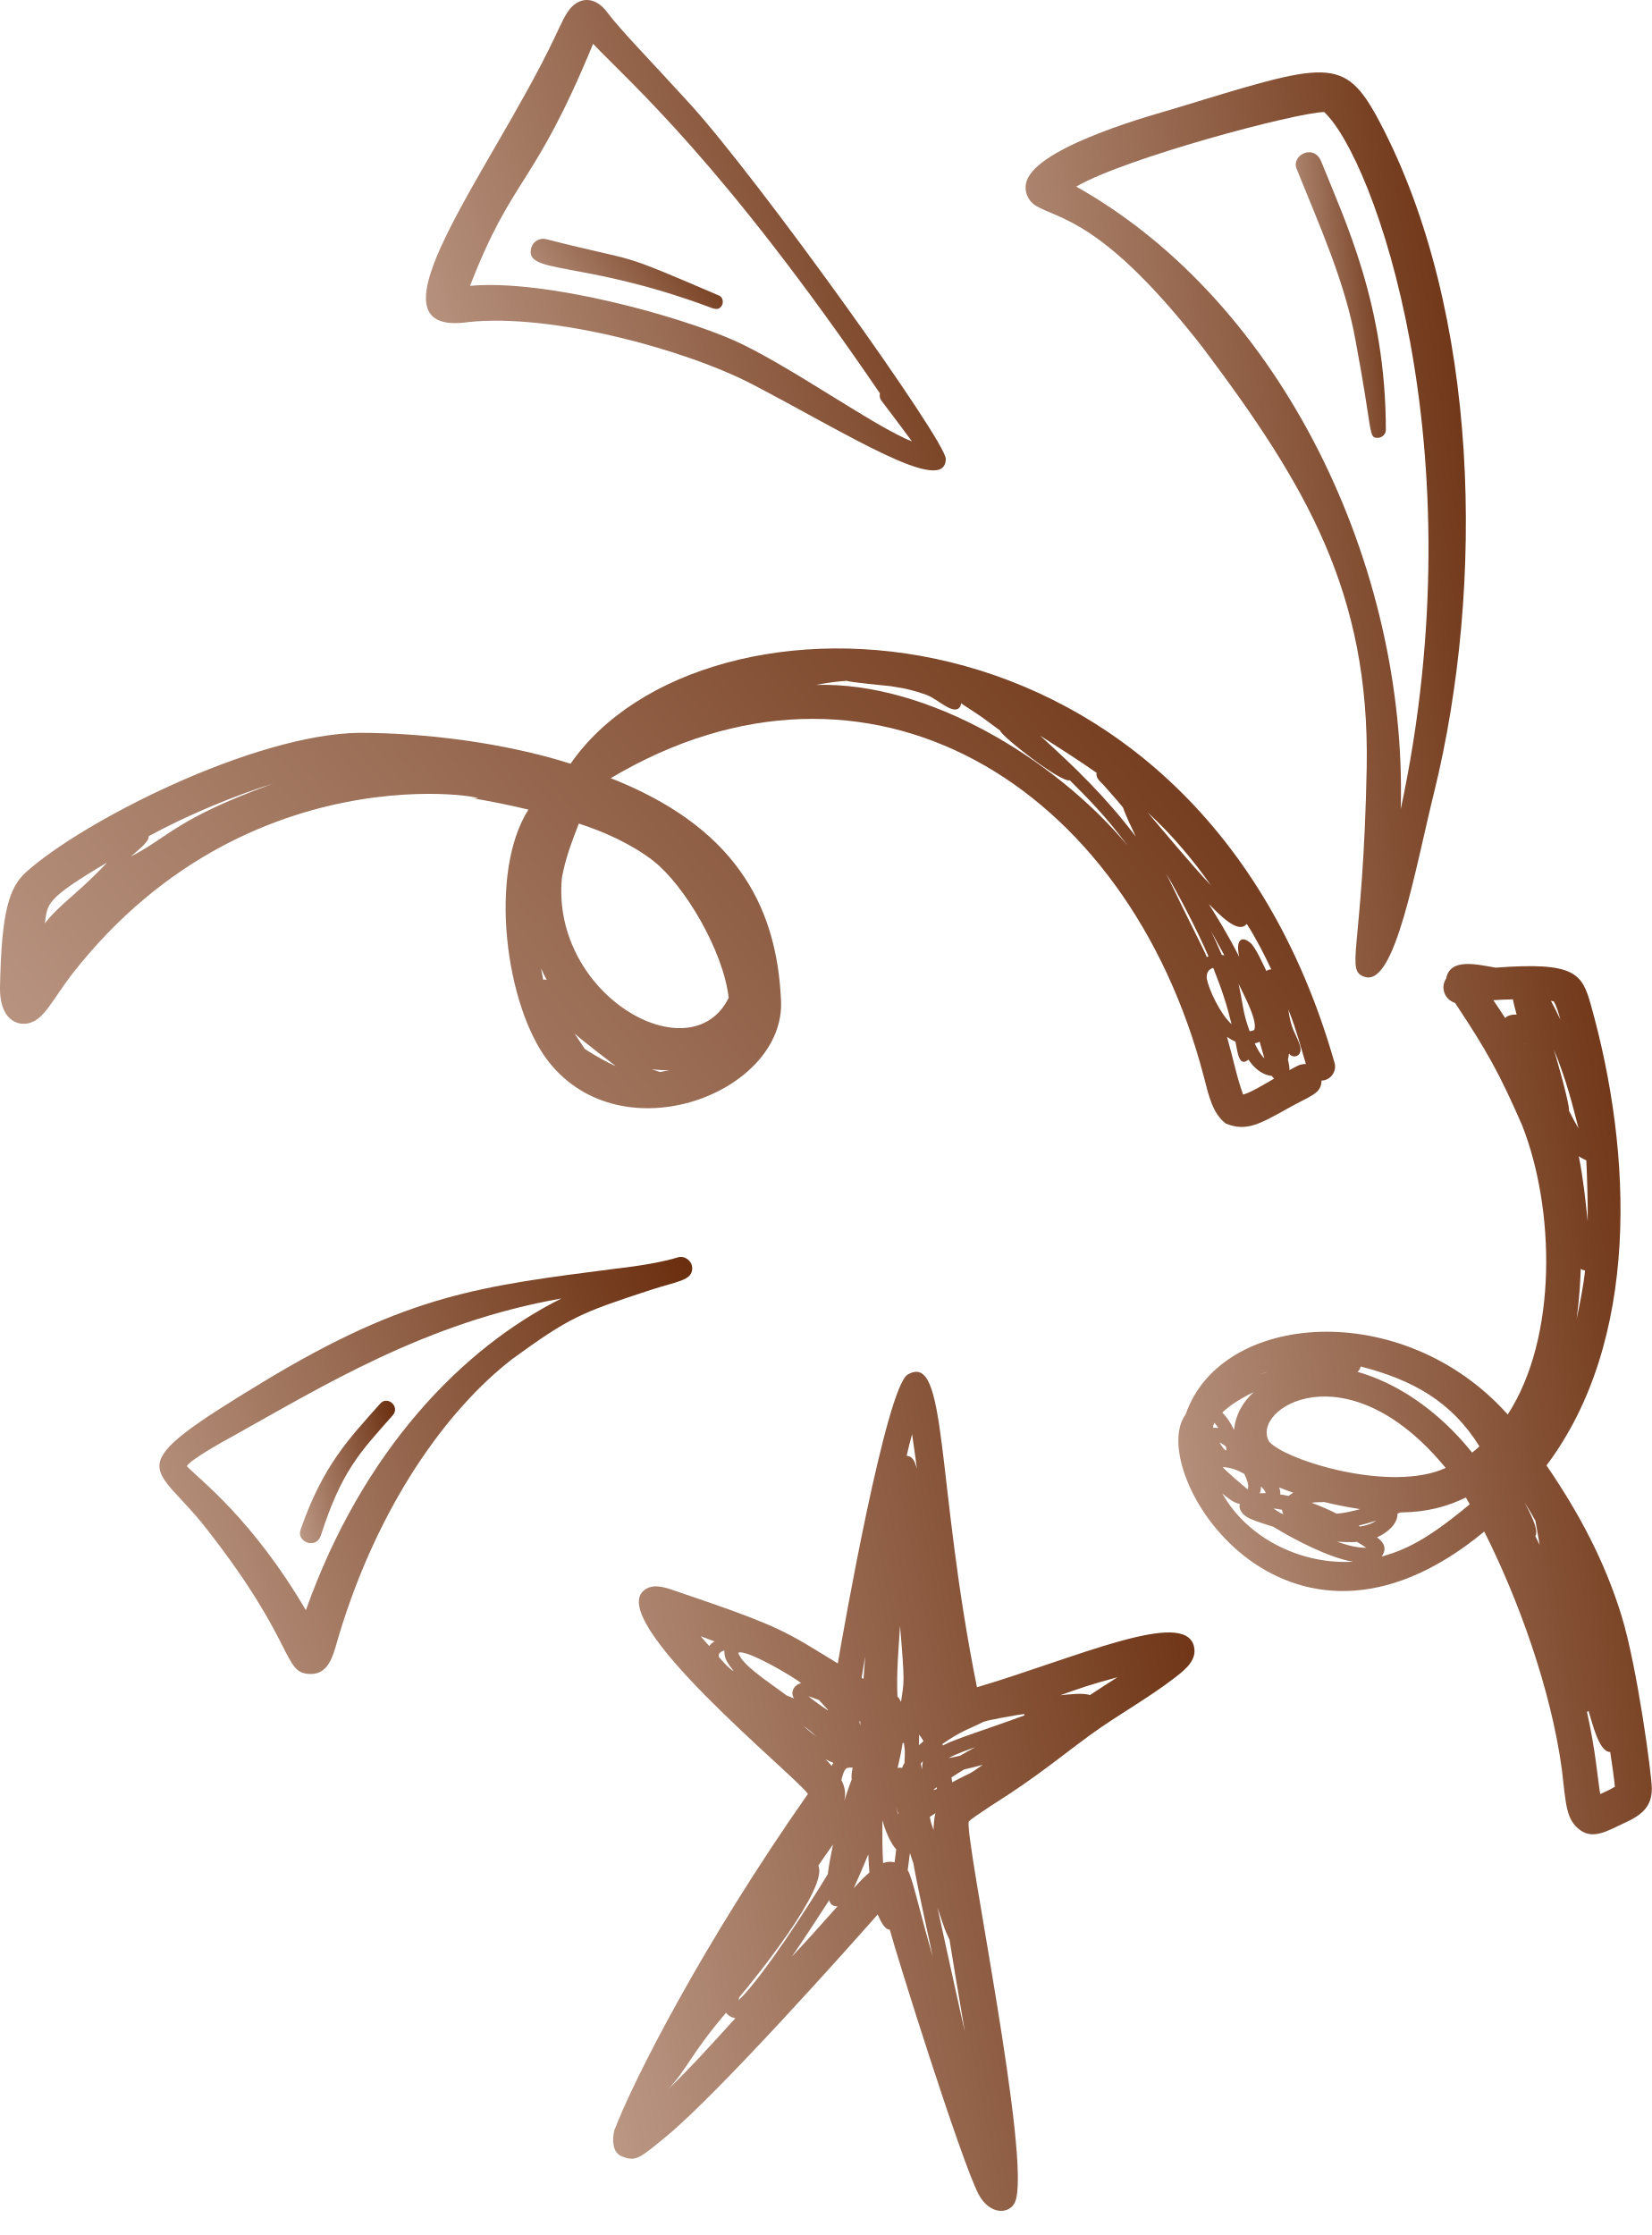
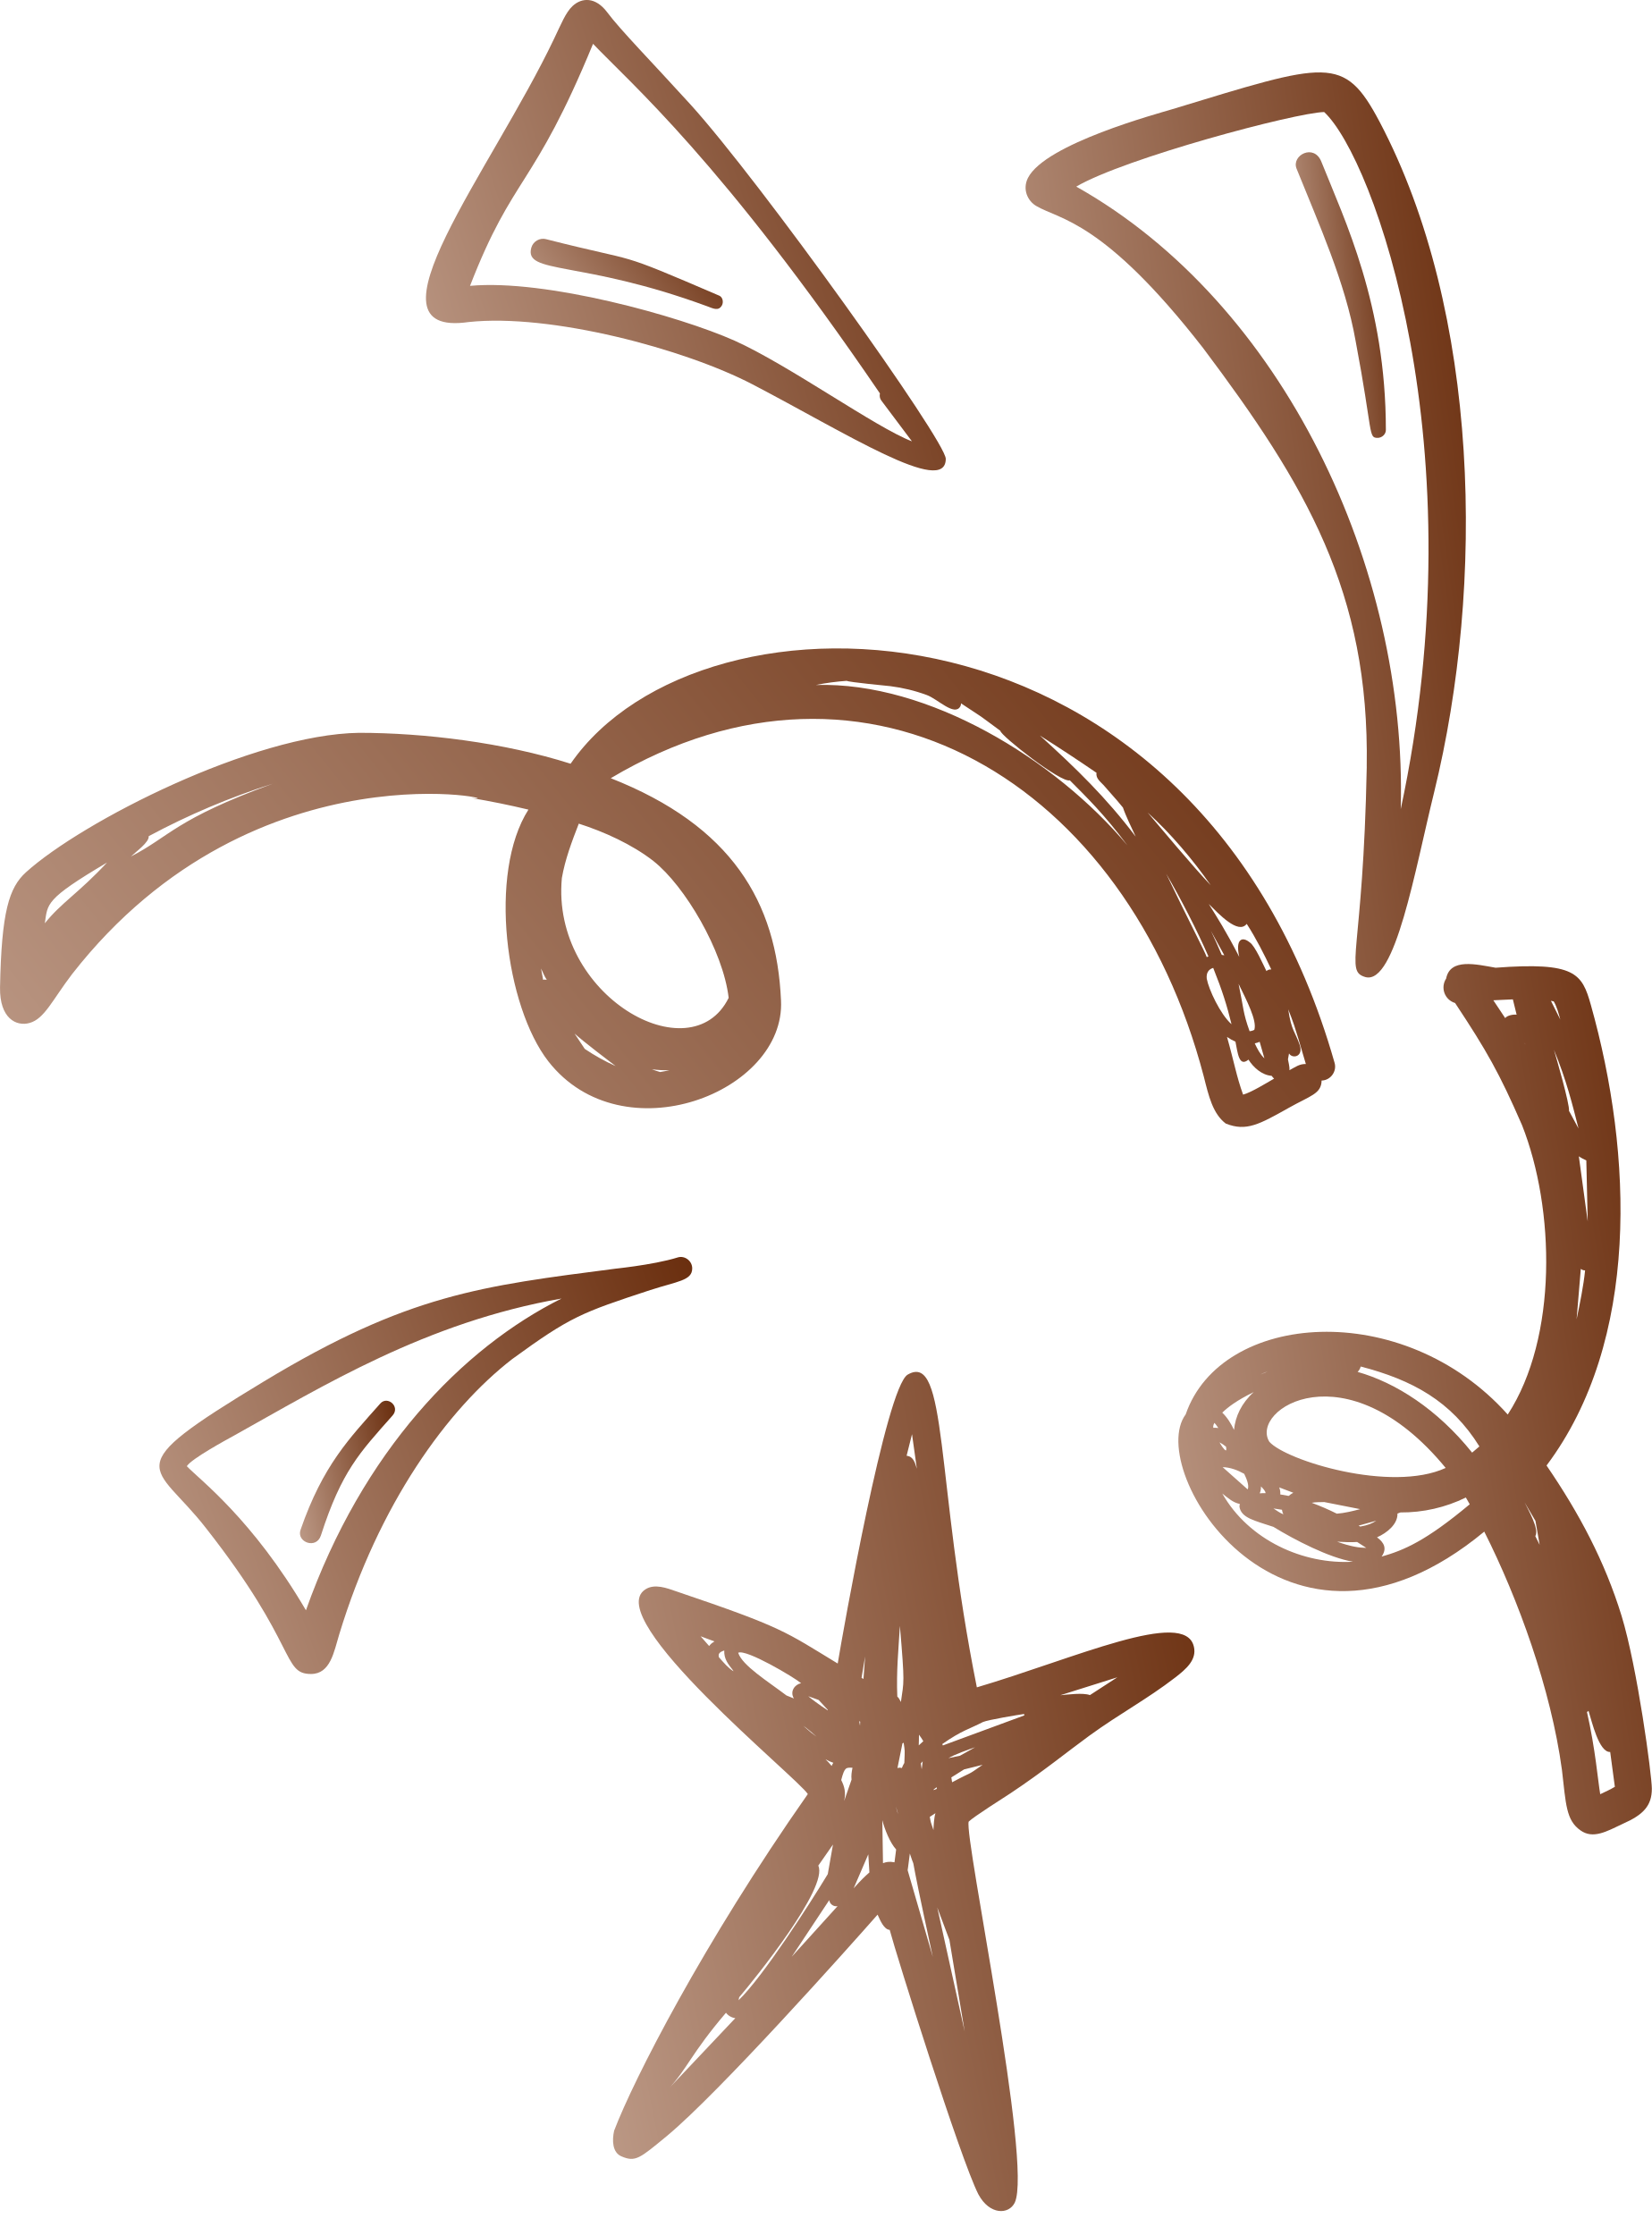
- <svg xmlns="http://www.w3.org/2000/svg" width="51" height="69" viewBox="0 0 51 69" fill="none">
-   <path d="M33.229 5.761C34.722 4.886 40 3.477 40.883 3.459C42.415 4.886 45.643 13.805 43.247 24.981C43.454 17.529 39.624 9.357 33.229 5.761ZM42.197 23.674C42.084 29.453 41.495 29.976 42.161 30.166C43.08 30.401 43.682 26.879 44.279 24.456C45.852 18.053 45.695 9.636 42.593 3.758C41.489 1.676 41.002 1.91 36.184 3.374C35.771 3.501 32.27 4.436 31.737 5.494C31.559 5.851 31.733 6.208 31.994 6.359C32.706 6.782 34.066 6.784 37.15 10.75C40.315 14.966 42.288 18.286 42.197 23.674Z" fill="url(#paint0_linear_200_6269)" />
-   <path d="M27.167 12.144C27.151 12.223 27.162 12.303 27.21 12.365C27.327 12.519 28.045 13.468 28.156 13.626C27.047 13.204 24.366 11.276 22.683 10.519C20.982 9.761 16.843 8.61 14.512 8.825C15.848 5.381 16.467 5.831 18.311 1.354C19.468 2.572 22.285 4.979 27.167 12.144ZM18.747 0.379C18.389 -0.098 17.964 -0.082 17.675 0.19C17.464 0.387 17.323 0.747 17.107 1.194C15.178 5.249 11.039 10.434 14.463 9.943C16.999 9.669 21.135 10.773 23.237 11.869C26.117 13.37 29.2 15.34 29.2 14.165C29.2 13.608 23.459 5.586 21.315 3.222C20.084 1.869 19.163 0.935 18.747 0.379Z" fill="url(#paint1_linear_200_6269)" />
-   <path d="M33.651 52.332C33.445 52.253 32.964 52.315 32.739 52.336C33.361 52.113 33.681 52.002 34.498 51.782C34.19 51.978 33.986 52.108 33.651 52.332ZM28.024 57.738C28.045 57.581 28.009 57.864 28.091 57.223C28.094 57.223 28.096 57.222 28.099 57.222C28.349 58.02 27.935 56.448 28.801 60.414C28.404 59.062 28.162 57.92 28.024 57.738ZM26.358 58.295C26.569 57.826 26.638 57.657 26.809 57.248C26.818 57.497 26.827 57.599 26.843 57.807C26.697 57.937 26.619 58.007 26.358 58.295ZM24.444 60.412C24.651 60.127 25.437 58.92 25.603 58.662C25.626 58.792 25.735 58.866 25.86 58.849C24.966 59.85 25.096 59.707 24.444 60.412ZM20.625 64.505C21.226 63.865 21.332 63.411 22.416 62.139C22.485 62.232 22.593 62.29 22.705 62.305C22.072 63.004 21.28 63.881 20.625 64.505ZM22.06 50.674C21.995 50.717 21.962 50.732 21.895 50.815C21.808 50.715 21.72 50.616 21.633 50.515C21.865 50.602 21.854 50.598 22.06 50.674ZM26.712 51.138C26.695 51.37 26.68 51.602 26.661 51.834C26.641 51.822 26.622 51.809 26.602 51.797C26.638 51.578 26.675 51.358 26.712 51.138ZM28.16 44.277C28.215 44.644 28.259 44.967 28.31 45.343C28.25 45.145 28.199 44.965 27.993 44.943C28.045 44.72 28.098 44.498 28.16 44.277ZM28.883 55.977C28.839 56.117 28.828 56.352 28.822 56.499C28.73 56.232 28.743 56.275 28.709 56.09C28.768 56.052 28.825 56.014 28.883 55.977ZM22.805 61.753C22.811 61.721 22.817 61.69 22.824 61.659C23.305 61.093 25.588 58.272 25.265 57.596C25.366 57.449 25.403 57.393 25.719 56.945C25.66 57.233 25.591 57.566 25.558 57.859C25.016 58.756 23.558 61.031 22.805 61.753ZM25.73 54.422C25.709 54.45 25.693 54.484 25.679 54.518C25.595 54.416 25.549 54.372 25.489 54.315C25.615 54.376 25.592 54.373 25.73 54.422ZM22.798 51.018C22.805 51.011 22.814 51.004 22.823 50.998C22.814 51.005 22.806 51.011 22.798 51.018H22.798ZM24.736 51.964C24.548 51.999 24.38 52.212 24.514 52.435C24.438 52.404 24.361 52.373 24.285 52.343C23.696 51.898 22.919 51.417 22.793 51.025C23.035 50.898 24.529 51.787 24.736 51.964ZM29.113 53.886C29.107 53.871 29.102 53.857 29.096 53.843C29.704 53.416 29.937 53.378 30.349 53.164H30.348C30.515 53.092 31.442 52.939 31.621 52.915C31.629 52.946 31.629 52.95 31.629 52.959C30.395 53.412 29.485 53.684 29.113 53.886ZM29.399 55.023C29.392 54.973 29.384 54.923 29.376 54.873C29.506 54.788 29.637 54.706 29.77 54.626C29.968 54.581 30.143 54.54 30.341 54.484C29.803 54.86 30.145 54.627 29.399 55.023ZM29.287 54.277C29.471 54.166 29.907 54.011 30.11 53.941C29.951 54.025 29.795 54.113 29.641 54.203C29.523 54.231 29.406 54.258 29.287 54.277ZM29.316 59.883C29.463 60.788 29.497 61.008 29.788 62.718C29.702 62.359 29.019 59.246 28.942 58.887C29.199 59.651 29.165 59.56 29.316 59.883ZM28.832 55.245C28.861 55.221 28.871 55.212 28.921 55.176C28.923 55.193 28.925 55.21 28.927 55.227C28.864 55.252 28.884 55.244 28.828 55.266C28.83 55.259 28.831 55.252 28.832 55.245ZM28.833 55.241C28.867 55.217 28.873 55.21 28.833 55.241V55.241ZM28.922 55.175C28.93 55.231 28.931 55.236 28.922 55.175V55.175ZM27.849 54.583C27.803 54.569 27.756 54.566 27.712 54.585C27.774 54.332 27.828 54.076 27.867 53.82C27.88 53.813 27.895 53.81 27.905 53.801C27.943 54.078 27.944 53.984 27.925 54.426C27.896 54.475 27.88 54.502 27.849 54.583ZM27.666 55.773C27.688 55.849 27.71 55.925 27.732 56.001C27.729 56.003 27.725 56.006 27.721 56.008C27.699 55.922 27.684 55.855 27.666 55.773ZM25.56 52.802C25.314 52.644 25.018 52.421 24.959 52.366C24.975 52.371 25.272 52.478 25.279 52.48C25.335 52.539 25.498 52.717 25.563 52.787C25.562 52.792 25.561 52.797 25.56 52.802ZM26.557 53.279C26.549 53.231 26.54 53.182 26.532 53.134C26.542 53.14 26.552 53.146 26.562 53.152C26.56 53.195 26.559 53.237 26.557 53.279ZM26.106 54.613C26.105 54.615 26.104 54.616 26.103 54.618C26.104 54.615 26.103 54.616 26.106 54.613ZM26.105 54.614C26.128 54.581 26.148 54.557 26.107 54.612C26.106 54.613 26.105 54.613 26.105 54.614ZM26.174 54.574C26.172 54.575 26.171 54.575 26.17 54.575C26.171 54.575 26.172 54.575 26.173 54.574C26.173 54.574 26.173 54.574 26.174 54.574ZM26.204 54.561C26.195 54.566 26.186 54.569 26.177 54.573C26.176 54.573 26.175 54.573 26.175 54.573C26.184 54.569 26.194 54.565 26.204 54.561ZM27.819 52.543C27.778 52.466 27.762 52.424 27.708 52.375C27.675 51.611 27.744 50.915 27.788 50.195C27.944 52.03 27.91 51.886 27.819 52.543ZM22.194 51.066C22.197 51.033 22.202 51.011 22.194 51.065V51.066ZM22.365 50.954C22.354 51.209 22.478 51.367 22.636 51.567C22.64 51.577 22.645 51.585 22.649 51.594C22.476 51.483 22.373 51.354 22.2 51.162C22.18 51.077 22.187 51.011 22.365 50.954ZM25.07 53.506C21.822 50.98 25.042 53.484 25.048 53.489C24.965 53.423 24.887 53.351 24.808 53.281C24.874 53.315 25.16 53.563 25.216 53.612C25.165 53.576 25.115 53.54 25.066 53.503C25.067 53.504 25.068 53.505 25.07 53.506ZM26.281 57.336C26.272 57.358 26.274 57.353 26.281 57.336V57.336ZM26.066 55.6C26.126 55.338 26.077 55.152 25.976 54.952C26.084 54.539 26.127 54.57 26.324 54.572C26.301 54.705 26.28 54.806 26.295 54.94C26.23 55.11 26.18 55.241 26.066 55.6ZM27.265 57.519C27.24 57.077 27.24 56.634 27.244 56.192C27.315 56.467 27.477 56.886 27.671 57.097C27.654 57.229 27.637 57.361 27.62 57.493C27.459 57.462 27.367 57.482 27.265 57.519ZM28.491 54.374C28.481 54.456 28.471 54.539 28.46 54.622C28.451 54.561 28.442 54.501 28.433 54.44C28.452 54.417 28.471 54.395 28.491 54.374ZM28.37 53.881C28.373 53.664 28.378 53.806 28.378 53.551C28.419 53.602 28.478 53.695 28.512 53.752C28.463 53.794 28.416 53.837 28.37 53.881ZM20.718 49.439C20.719 49.44 20.72 49.441 20.72 49.442C20.72 49.441 20.718 49.439 20.718 49.439ZM36.864 50.833C36.59 49.634 33.179 51.198 30.163 52.09C28.879 45.697 29.27 41.714 28.027 42.435C27.36 42.826 26.027 50.393 25.867 51.354C24.235 50.363 24.192 50.245 20.886 49.127C20.593 49.026 20.214 48.878 19.927 49.065C18.552 49.961 24.613 54.864 24.944 55.383C21.718 59.986 19.561 64.205 18.964 65.776C18.896 66.079 18.911 66.448 19.187 66.567C19.627 66.757 19.757 66.628 20.603 65.93C22.219 64.586 26.168 60.162 27.098 59.105C27.182 59.285 27.295 59.566 27.472 59.575C27.674 60.337 29.646 66.632 30.21 67.739C30.557 68.388 31.154 68.368 31.334 67.994C31.886 66.81 29.775 56.746 29.91 56.234C30.05 56.09 31.03 55.47 31.207 55.354C32.235 54.67 32.936 54.089 33.638 53.578C34.593 52.886 35.407 52.462 36.288 51.783C36.619 51.527 36.958 51.241 36.864 50.833Z" fill="url(#paint2_linear_200_6269)" />
-   <path d="M42.657 48.055C42.827 47.812 42.74 47.626 42.515 47.461C42.82 47.326 43.156 47.058 43.147 46.728C43.177 46.717 43.207 46.703 43.238 46.693C44.067 46.685 44.681 46.51 45.258 46.232C45.298 46.301 45.338 46.371 45.377 46.441C44.017 47.578 43.345 47.86 42.657 48.055ZM37.738 46.109C37.902 46.238 38.072 46.393 38.278 46.43C38.278 46.432 38.273 46.472 38.268 46.511C38.316 46.869 38.752 46.947 39.316 47.137C39.959 47.532 41.042 48.096 41.774 48.214C40.242 48.307 38.552 47.547 37.738 46.109ZM39.133 42.344C38.859 42.463 38.894 42.442 39.054 42.371C39.079 42.361 39.107 42.354 39.133 42.344ZM41.995 47.129C41.978 47.118 41.962 47.109 41.945 47.099C42.112 47.059 42.258 47.02 42.491 46.947C42.363 47.029 42.238 47.086 41.995 47.129ZM41.898 47.603C42.077 47.707 42.132 47.747 42.184 47.786C41.973 47.783 41.719 47.752 41.282 47.595C41.443 47.606 41.732 47.616 41.898 47.603ZM40.888 46.373C41.253 46.462 41.623 46.532 41.993 46.591C41.775 46.649 41.497 46.716 41.272 46.731C41.02 46.606 40.762 46.492 40.497 46.395C40.614 46.373 40.767 46.376 40.888 46.373ZM39.527 46.138C39.533 46.075 39.525 45.999 39.494 45.92C39.637 45.98 39.783 46.033 39.929 46.085C39.874 46.116 39.833 46.142 39.786 46.183C39.7 46.164 39.614 46.15 39.527 46.138ZM39.579 46.611C39.591 46.683 39.605 46.716 39.624 46.75C39.534 46.72 39.401 46.627 39.316 46.57C39.391 46.578 39.45 46.586 39.579 46.611ZM37.849 44.793C37.846 44.799 37.843 44.805 37.84 44.81C37.842 44.805 37.845 44.799 37.847 44.793C37.848 44.793 37.848 44.793 37.849 44.793ZM37.855 44.775C37.855 44.777 37.855 44.778 37.854 44.78L37.853 44.78C37.854 44.779 37.855 44.777 37.855 44.775ZM37.652 44.529C37.717 44.563 37.794 44.61 37.852 44.662C37.859 44.698 37.869 44.751 37.851 44.78C37.789 44.764 37.684 44.584 37.652 44.529ZM37.494 43.927C37.527 43.962 37.549 43.985 37.614 44.086C37.566 44.079 37.51 44.077 37.461 44.08C37.454 44.045 37.451 44.007 37.494 43.927ZM37.855 44.664C37.855 44.665 37.855 44.665 37.855 44.665C37.857 44.678 37.856 44.678 37.855 44.664ZM38.1 44.145C38.009 43.95 37.891 43.759 37.737 43.611C37.921 43.436 38.181 43.236 38.707 42.978C38.329 43.323 38.139 43.73 38.1 44.145ZM39.19 44.512C38.571 43.516 41.556 41.575 44.635 45.319C42.944 46.095 39.699 45.087 39.19 44.512ZM45.677 44.653C45.594 44.726 45.536 44.783 45.451 44.845C44.373 43.499 43.085 42.684 41.916 42.353C41.962 42.307 41.995 42.251 42.011 42.187C43.602 42.599 44.806 43.253 45.677 44.653ZM38.522 45.981C38.356 45.845 37.886 45.447 37.748 45.293C37.982 45.299 38.212 45.386 38.414 45.499C38.474 45.624 38.58 45.855 38.522 45.981ZM39.073 46.069C39.073 46.07 39.073 46.07 39.073 46.071C39.069 46.062 39.07 46.064 39.073 46.069ZM39.074 46.097C39.009 46.096 38.972 46.096 38.894 46.103C38.927 46.017 38.932 45.962 38.932 45.89C38.982 45.943 39.071 46.024 39.074 46.097ZM39.079 46.083C39.079 46.083 39.079 46.084 39.079 46.084C39.078 46.081 39.076 46.077 39.075 46.074C39.075 46.073 39.075 46.073 39.075 46.072C39.076 46.075 39.078 46.079 39.079 46.083ZM39.082 46.09V46.09C39.081 46.089 39.08 46.088 39.08 46.087L39.08 46.086C39.081 46.087 39.081 46.088 39.082 46.09ZM39.084 46.096C39.084 46.096 39.083 46.095 39.083 46.094C39.083 46.094 39.084 46.095 39.084 46.095V46.096ZM39.084 46.096V46.097C39.084 46.097 39.084 46.097 39.084 46.096H39.084ZM42.686 46.727V46.727C42.686 46.727 42.686 46.726 42.686 46.726L42.685 46.726C42.686 46.726 42.686 46.727 42.686 46.727ZM47.405 46.95C47.406 46.956 47.505 47.509 47.536 47.693C47.492 47.603 47.447 47.513 47.402 47.424C47.534 47.216 47.179 46.604 47.071 46.383C47.34 46.821 47.249 46.677 47.405 46.95ZM49.858 55.205C49.857 55.207 49.855 55.21 49.853 55.212C49.855 55.21 49.857 55.207 49.858 55.205V55.205ZM49.858 55.175C49.839 55.19 49.842 55.187 49.858 55.175V55.175ZM49.406 55.39C49.335 54.978 49.26 54.009 48.997 52.853C49.014 52.842 49.031 52.833 49.045 52.818C49.15 53.15 49.366 54.104 49.714 54.087C49.742 54.273 49.849 54.973 49.858 55.162C49.698 55.257 49.566 55.312 49.406 55.39ZM47.068 32.191C47.089 32.226 47.084 32.217 47.093 32.246C47.085 32.227 47.077 32.209 47.068 32.191ZM46.472 31.43C46.348 31.238 46.222 31.048 46.106 30.879C46.306 30.866 46.507 30.856 46.709 30.852C46.751 31.038 46.754 31.062 46.825 31.325C46.737 31.312 46.538 31.341 46.472 31.43ZM47.97 30.915C48.064 31.067 48.125 31.295 48.173 31.474C48.05 31.212 48.014 31.144 47.884 30.897C47.913 30.902 47.942 30.908 47.97 30.915ZM48.737 34.839C48.651 34.692 48.544 34.495 48.442 34.292C48.469 34.093 48.036 32.599 47.977 32.408C48.366 33.348 48.551 34.114 48.737 34.839ZM48.806 39.169C48.841 39.201 48.885 39.219 48.938 39.219C48.893 39.679 48.771 40.285 48.676 40.726C48.786 39.896 48.784 39.581 48.806 39.169ZM48.977 35.825C48.999 36.236 49.026 37.152 49.02 37.707C48.945 36.993 48.886 36.422 48.745 35.697C48.817 35.748 48.898 35.786 48.977 35.825ZM50.099 56.305C50.735 56.027 50.999 55.748 50.999 55.219C50.999 54.807 50.553 51.479 50.065 49.885C49.547 48.202 48.758 46.718 47.748 45.242C50.635 41.391 50.416 35.637 49.117 31.023C48.844 30.052 48.634 29.689 46.176 29.874C45.578 29.77 44.772 29.569 44.649 30.209C44.462 30.491 44.604 30.863 44.925 30.963C45.91 32.45 46.291 33.129 46.992 34.734C48.01 37.309 48.1 41.288 46.55 43.668C43.317 40.052 37.7 40.481 36.608 43.663C35.324 45.384 39.637 52.399 45.825 47.283C46.871 49.357 47.886 52.143 48.223 54.636C48.347 55.694 48.347 56.193 48.798 56.507C49.185 56.781 49.599 56.543 50.099 56.305Z" fill="url(#paint3_linear_200_6269)" />
-   <path d="M25.2 21.145C25.559 21.075 25.816 21.043 26.143 21.018C26.198 21.059 27.422 21.175 27.491 21.183C28.029 21.261 28.263 21.334 28.61 21.454C28.948 21.575 29.466 22.123 29.648 21.809C29.663 21.782 29.672 21.747 29.671 21.712C30.507 22.268 30.062 21.953 30.885 22.56C30.878 22.698 32.771 24.184 33.029 24.088C33.552 24.617 34.07 25.111 34.808 26.097C32.574 23.433 28.659 21.045 25.2 21.145ZM39.251 29.93C39.194 29.926 39.142 29.94 39.1 29.979C39.01 29.8 38.743 29.189 38.584 29.093C38.352 28.902 38.136 28.986 38.262 29.543C37.856 28.755 37.578 28.32 37.32 27.908C37.626 28.21 38.23 28.863 38.492 28.522C38.774 28.956 39.04 29.48 39.251 29.93ZM40.319 32.849C40.121 32.842 39.993 32.943 39.811 33.039C39.81 32.978 39.824 32.983 39.765 32.705C39.779 32.644 39.789 32.583 39.798 32.522C39.904 32.699 40.25 32.623 40.13 32.264C39.992 31.852 39.873 31.834 39.774 31.159C39.93 31.57 39.924 31.495 40.319 32.849ZM38.891 32.161C38.94 32.332 38.989 32.503 39.038 32.674C38.905 32.547 38.822 32.385 38.74 32.212C38.817 32.194 38.861 32.176 38.891 32.161ZM38.727 31.794C38.726 31.795 38.726 31.796 38.725 31.797C38.691 31.817 38.615 31.835 38.582 31.836C38.373 31.258 38.401 31.136 38.242 30.375C38.481 30.869 38.821 31.513 38.727 31.794ZM38.381 33.793C38.178 33.236 38.104 32.788 37.884 32.011C37.965 32.068 38.053 32.119 38.144 32.157C38.213 32.495 38.25 32.959 38.546 32.712C38.698 32.952 38.962 33.191 39.262 33.214C39.277 33.234 39.316 33.282 39.337 33.3C39.106 33.432 38.633 33.725 38.381 33.793ZM37.386 28.734C37.386 28.734 37.381 28.729 37.801 29.492C37.775 29.488 37.748 29.483 37.722 29.48C37.615 29.229 37.503 28.98 37.386 28.734ZM37.26 30.224C37.236 30.033 37.316 29.924 37.458 29.88C37.742 30.588 37.884 31.049 38.024 31.619C37.671 31.305 37.318 30.538 37.26 30.217C37.26 30.219 37.26 30.221 37.26 30.224ZM32.109 22.708C32.523 22.971 33.45 23.568 33.856 23.858C33.824 24.043 33.998 24.143 34.114 24.283C34.506 24.723 34.553 24.785 34.673 24.93C34.751 25.168 34.959 25.599 35.066 25.826C34.152 24.62 33.235 23.728 32.109 22.708ZM35.434 25.084C36.143 25.725 36.84 26.549 37.382 27.328C36.839 26.761 35.785 25.496 35.434 25.084ZM37.259 29.547C37.211 29.395 36.684 28.388 36.006 26.971C36.437 27.705 36.963 28.722 37.312 29.527C37.294 29.533 37.276 29.54 37.259 29.547ZM37.33 29.949C37.347 29.927 37.344 29.93 37.331 29.948C37.331 29.948 37.331 29.949 37.33 29.949ZM37.33 29.95C37.322 29.962 37.323 29.958 37.328 29.951C37.329 29.95 37.329 29.95 37.33 29.95ZM20.177 26.582C21.142 27.342 22.331 29.353 22.498 30.805C21.334 33.167 17.01 30.739 17.348 27.106C17.448 26.528 17.659 25.972 17.871 25.426C18.653 25.677 19.512 26.064 20.177 26.582ZM16.882 30.249C16.846 30.238 16.808 30.237 16.771 30.249C16.747 30.132 16.725 30.015 16.706 29.898C16.884 30.288 16.815 30.121 16.882 30.249ZM17.621 31.98C17.621 31.98 17.62 31.979 17.62 31.979C17.62 31.979 17.62 31.98 17.621 31.98ZM19.009 32.912C18.812 32.834 18.349 32.583 18.055 32.381C18.019 32.328 17.774 31.965 17.74 31.907C17.953 32.106 18.878 32.813 19.009 32.912ZM20.671 33.04C20.575 33.061 20.479 33.079 20.382 33.095C20.296 33.07 20.212 33.043 20.128 33.011C20.308 33.034 20.49 33.044 20.671 33.04ZM4.044 26.441C4.192 26.297 4.613 26.001 4.591 25.815C5.805 25.157 7.18 24.585 8.42 24.195C5.412 25.293 5.248 25.82 4.044 26.441ZM3.305 26.629C2.407 27.591 1.899 27.861 1.384 28.504C1.476 27.897 1.38 27.769 3.305 26.629ZM37.848 34.688C38.481 34.942 38.886 34.709 39.796 34.2C40.462 33.824 40.794 33.772 40.803 33.36C41.083 33.354 41.278 33.075 41.205 32.818C36.992 18.01 21.667 17.712 17.616 23.578C15.561 22.924 13.096 22.624 11.085 22.624C7.818 22.671 2.54 25.358 0.802 26.928C0.278 27.402 0.044 28.152 0 30.486C-0.014 31.437 0.5 31.697 0.912 31.582C1.373 31.454 1.616 30.873 2.225 30.074C7.948 22.748 16.131 24.84 14.551 24.636C15.144 24.736 15.732 24.855 16.315 24.995C15.065 26.955 15.609 31.07 16.931 32.768C19.22 35.692 24.26 33.728 24.113 30.884C23.981 27.847 22.59 25.496 18.857 24.024C26.798 19.301 34.8 24.193 37.166 33.233C37.319 33.834 37.443 34.381 37.848 34.688Z" fill="url(#paint4_linear_200_6269)" />
-   <path d="M9.444 49.712C7.79 46.889 6.158 45.676 5.767 45.264C5.909 45.034 6.991 44.448 7.228 44.317C9.948 42.803 13.152 40.819 17.335 40.087C14.273 41.615 11.189 44.794 9.444 49.712ZM5.763 45.271C5.765 45.273 5.766 45.275 5.767 45.276C5.766 45.275 5.765 45.273 5.763 45.271ZM5.734 45.228H5.733C5.727 45.216 5.723 45.205 5.719 45.193C5.723 45.204 5.728 45.216 5.734 45.228ZM20.08 39.826C20.911 39.554 21.372 39.537 21.372 39.157C21.372 38.922 21.137 38.755 20.928 38.818C20.155 39.062 18.796 39.187 18.997 39.168C14.865 39.703 12.61 39.952 8.15 42.647C3.527 45.439 4.773 45.126 6.37 47.19C9.197 50.794 8.703 51.68 9.601 51.68C10.203 51.68 10.31 50.992 10.473 50.459C11.697 46.429 13.812 43.506 15.813 41.959C17.612 40.649 17.943 40.529 20.08 39.826Z" fill="url(#paint5_linear_200_6269)" />
-   <path d="M11.742 43.329C10.789 44.403 9.97 45.231 9.278 47.232C9.15 47.612 9.766 47.839 9.906 47.404C10.548 45.413 11.104 44.847 12.118 43.703C12.37 43.422 11.96 43.082 11.742 43.329Z" fill="url(#paint6_linear_200_6269)" />
-   <path d="M16.867 7.385C16.668 7.334 16.461 7.446 16.404 7.647C16.175 8.48 17.91 8.015 21.83 9.454C22.023 9.526 22.182 9.613 22.288 9.43C22.344 9.332 22.316 9.173 22.207 9.128C18.852 7.687 19.92 8.163 16.867 7.385Z" fill="url(#paint7_linear_200_6269)" />
-   <path d="M41.855 10.532C42.395 13.392 42.239 13.518 42.534 13.518C42.665 13.518 42.787 13.408 42.787 13.275C42.787 9.399 41.513 6.795 40.796 4.994C40.568 4.421 39.865 4.793 40.029 5.204C40.72 6.925 41.532 8.705 41.855 10.532Z" fill="url(#paint8_linear_200_6269)" />
+ <svg xmlns="http://www.w3.org/2000/svg" xmlns:xlink="http://www.w3.org/1999/xlink" width="51" height="69" fill="none">
+   <path d="M33.229 5.761c1.493-.876 6.771-2.284 7.654-2.302 1.533 1.427 4.761 10.346 2.364 21.522.208-7.452-3.623-15.624-10.018-19.22zm8.969 17.913c-.113 5.779-.703 6.302-.037 6.492.919.235 1.521-3.287 2.118-5.71 1.573-6.403 1.416-14.82-1.686-20.698-1.104-2.082-1.591-1.848-6.409-.384-.413.127-3.914 1.062-4.447 2.12-.178.357-.004.714.257.865.712.424 2.072.426 5.155 4.391 3.166 4.217 5.138 7.537 5.048 12.924z" fill="url(#A)" />
+   <path d="M27.167 12.144c-.016.079-.005.158.043.221l.946 1.26c-1.109-.421-3.791-2.35-5.474-3.107-1.7-.758-5.84-1.908-8.17-1.693 1.336-3.444 1.955-2.994 3.798-7.472 1.158 1.218 3.974 3.625 8.856 10.791zM18.747.379c-.358-.477-.783-.462-1.072-.19-.211.198-.352.557-.567 1.005-1.929 4.054-6.069 9.24-2.644 8.749 2.535-.274 6.672.829 8.773 1.925 2.88 1.502 5.963 3.471 5.963 2.297 0-.557-5.74-8.58-7.885-10.943C20.084 1.869 19.163.935 18.747.379z" fill="url(#B)" />
+   <path d="M33.651 52.332c-.206-.079-.687-.017-.913.004l1.76-.554-.847.55zm-5.628 5.406c.021-.157-.014.126.068-.515.258.796-.156-.775.709 3.191l-.777-2.676zm-1.666.557l.451-1.047.034.559c-.146.13-.224.199-.485.488zm-1.914 2.117l1.159-1.75a.22.22 0 0 0 .257.186l-1.416 1.563zm-3.819 4.094c.6-.641.706-1.095 1.79-2.367a.43.43 0 0 0 .289.166l-2.08 2.2zm1.435-13.832c-.066.043-.098.058-.165.142l-.263-.3.428.159zm4.651.465l-.051.695-.059-.036.11-.659zm1.448-6.861l.15 1.066c-.061-.199-.111-.379-.317-.401l.167-.666zm.723 11.7c-.044.141-.055.375-.061.522-.092-.267-.079-.224-.113-.409l.174-.113zm-6.078 5.776l.019-.094c.481-.566 2.764-3.387 2.442-4.063l.454-.652-.161.914c-.543.898-2.001 3.172-2.754 3.894zm2.925-7.331c-.021.028-.037.062-.051.096-.084-.102-.13-.147-.19-.204.125.062.103.058.241.107zm-2.933-3.404c.008-.007.016-.014.025-.02l-.025.02h-.001zm1.938.946c-.188.035-.356.247-.222.471l-.228-.092c-.589-.446-1.366-.926-1.492-1.319.242-.126 1.735.762 1.943.94zm4.377 1.921l-.017-.043c.608-.426.841-.464 1.253-.679h-.001c.167-.071 1.095-.224 1.273-.249.008.032.008.036.008.044l-2.515.927zm.286 1.138l-.024-.151.394-.247.572-.142c-.538.375-.196.143-.942.539zm-.113-.746c.185-.112.62-.266.824-.336l-.469.262-.355.074zm.029 5.606l.472 2.834-.847-3.831.374.997zm-.484-4.639l.089-.069.006.051-.099.038c.002-.007.003-.014.004-.021zm0-.003c.035-.024.04-.031 0 0h0zm.089-.066c.008.056.009.061 0 0h0zm-1.073-.592c-.046-.014-.092-.017-.136.002l.155-.765c.013-.007.027-.01.037-.019.038.278.039.183.021.625-.029.049-.045.076-.077.157zm-.182 1.19l.066.228c-.034-.079-.048-.146-.066-.228zm-2.106-2.971c-.246-.158-.542-.381-.601-.436l.32.115.283.306zm.997.478l-.025-.145.03.018-.006.127zm-.451 1.334zm-.001 0c.023-.032.043-.057.002-.002zm.069-.04zm.03-.013c-.009.005-.018.008-.027.012.008-.004.018-.008.027-.012zm1.615-2.017c-.041-.077-.057-.119-.111-.168-.033-.764.036-1.46.08-2.18.156 1.835.122 1.691.031 2.348zm-5.625-1.477c.003-.033.008-.055 0-.001v.001zm.171-.112c-.011.255.113.413.271.612.004.01.008.018.013.028-.174-.112-.276-.24-.449-.433-.02-.085-.013-.151.165-.208zm2.705 2.552l-.021-.017-.241-.208c.066.033.352.282.408.331l-.149-.109zm1.211 3.83c-.009.022-.007.017 0 0h0zm-.215-1.736c.06-.262.011-.448-.09-.648.108-.413.151-.382.348-.38-.024.133-.044.234-.029.368l-.229.66zm1.2 1.919l-.021-1.327c.071.274.233.693.427.904l-.051.396c-.16-.031-.253-.011-.354.026zm1.225-3.145l-.03.248-.027-.182.058-.066zm-.121-.492c.003-.217.007-.075.007-.33a1.99 1.99 0 0 1 .134.201l-.142.13zm-7.652-4.443zm16.146 1.395c-.273-1.2-3.684.365-6.7 1.257-1.284-6.394-.893-10.376-2.136-9.655-.667.391-2.001 7.958-2.16 8.919-1.633-.991-1.676-1.109-4.981-2.227-.293-.101-.672-.249-.959-.061-1.374.895 4.687 5.799 5.017 6.318-3.226 4.603-5.383 8.822-5.98 10.393-.068.303-.053.672.223.791.439.19.569.061 1.416-.636 1.616-1.345 5.565-5.768 6.495-6.825.083.18.197.46.374.47.202.762 2.174 7.057 2.738 8.164.347.649.944.63 1.124.255.552-1.184-1.559-11.248-1.424-11.76.14-.144 1.121-.764 1.297-.88 1.028-.684 1.729-1.265 2.432-1.776.955-.693 1.768-1.116 2.65-1.795.33-.256.669-.543.575-.95z" fill="url(#C)" />
+   <path d="M42.657 48.055c.17-.244.083-.429-.142-.594.305-.135.641-.403.631-.733l.091-.035a4.52 4.52 0 0 0 2.021-.461l.119.209c-1.361 1.137-2.033 1.419-2.721 1.615zm-4.919-1.946c.164.129.333.284.54.321a1.91 1.91 0 0 1-.011.081c.049.358.484.436 1.049.627.643.395 1.725.958 2.458 1.076-1.532.093-3.222-.666-4.036-2.105zm1.395-3.765c-.273.12-.239.099-.079.027.025-.011.053-.017.079-.027zm2.863 4.785l-.05-.029.546-.152c-.127.082-.253.139-.495.181zm-.097.475l.285.183c-.211-.003-.465-.034-.901-.191.16.011.45.022.616.009zm-1.01-1.231l1.105.218c-.218.058-.496.125-.72.14a7.62 7.62 0 0 0-.775-.336c.116-.023.27-.019.391-.023zm-1.361-.235a.48.48 0 0 0-.033-.218l.435.165a.72.72 0 0 0-.143.098l-.259-.046zm.052.473c.011.072.025.106.045.139-.09-.03-.223-.123-.308-.18l.264.04zm-1.731-1.818zm.007-.018l-.002.005zm-.204-.246a1.07 1.07 0 0 1 .201.134c.006.036.016.089-.002.117-.062-.015-.167-.196-.199-.251zm-.158-.602c.033.036.055.059.121.159a.78.78 0 0 0-.153-.006c-.007-.035-.011-.072.032-.153zm.361.738zm.245-.52c-.091-.194-.209-.386-.363-.534.184-.175.444-.375.97-.633-.378.344-.568.752-.607 1.166zm1.091.367c-.619-.996 2.366-2.937 5.444.807-1.69.776-4.935-.232-5.444-.807zm6.486.142l-.226.192c-1.078-1.346-2.366-2.161-3.535-2.492.046-.046.079-.102.095-.166 1.591.413 2.795 1.066 3.665 2.467zm-7.155 1.328l-.774-.688c.234.006.464.093.666.206.06.125.166.356.108.482zm.551.088zm.001.027c-.065-.001-.102 0-.18.006.033-.086.039-.141.038-.213.05.053.139.134.142.207zm.005-.014zm.003.007h0l-.002-.005zm.002.006h0zm.001.001h0 0zm3.601.631h0l-.001-.002zm4.72.223l.13.742-.134-.269c.133-.208-.223-.819-.331-1.041l.334.567zm2.453 8.255h0zm-.001-.03c-.019.015-.016.013 0 0h0zm-.452.215c-.071-.412-.146-1.38-.409-2.537.017-.01.034-.02.048-.035.105.332.321 1.285.669 1.269l.144 1.075c-.159.095-.291.15-.451.228zm-2.338-23.199c.021.036.017.027.026.055l-.026-.055zm-.596-.761l-.366-.55.603-.028.116.473c-.088-.013-.287.016-.353.105zm1.498-.515c.094.152.155.38.203.559l-.289-.577.086.017zm.767 3.925l-.295-.547c.027-.199-.407-1.693-.465-1.884.389.94.575 1.706.76 2.432zm.069 4.33c.035.032.079.049.133.049-.045.461-.168 1.066-.262 1.508l.13-1.557zm.171-3.344l.043 1.882-.274-2.011c.071.052.153.089.231.128zm1.122 20.48c.636-.278.901-.557.901-1.086 0-.412-.446-3.74-.934-5.334-.518-1.683-1.308-3.167-2.317-4.643 2.886-3.851 2.667-9.605 1.368-14.219-.273-.972-.482-1.334-2.941-1.149-.598-.104-1.404-.305-1.527.335a.5.5 0 0 0 .276.754c.985 1.487 1.367 2.165 2.067 3.771 1.018 2.575 1.108 6.554-.441 8.934-3.233-3.616-8.85-3.187-9.943-.005-1.284 1.721 3.029 8.736 9.218 3.62 1.046 2.074 2.06 4.861 2.398 7.354.124 1.057.124 1.557.575 1.871.386.273.8.035 1.3-.202z" fill="url(#D)" />
+   <path d="M25.2 21.145a7.44 7.44 0 0 1 .943-.126c.056.041 1.279.157 1.348.165a5.06 5.06 0 0 1 1.119.272c.339.121.856.668 1.038.355.016-.027.024-.062.023-.097.837.556.391.241 1.215.848-.008.137 1.885 1.624 2.144 1.528.523.529 1.041 1.022 1.779 2.009-2.235-2.664-6.149-5.052-9.608-4.952zm14.051 8.785c-.057-.004-.109.01-.151.049-.09-.179-.356-.79-.516-.886-.232-.191-.448-.107-.322.45-.405-.788-.684-1.223-.942-1.635.306.302.91.955 1.172.614.282.434.547.958.759 1.408zm1.068 2.919c-.198-.007-.326.094-.508.191-.001-.061.013-.057-.046-.335a2.39 2.39 0 0 0 .033-.183c.105.177.451.101.331-.257-.137-.412-.257-.43-.356-1.105.157.412.15.337.545 1.69zm-1.428-.687l.147.512c-.133-.126-.216-.289-.298-.462.077-.017.121-.035.151-.05zm-.165-.367a.39.39 0 0 1-.145.042c-.209-.579-.181-.7-.34-1.462.24.494.579 1.138.485 1.42zm-.346 1.999c-.203-.557-.276-1.005-.497-1.782a1.42 1.42 0 0 0 .261.146c.069.338.106.802.402.555.151.24.415.479.716.501.015.021.054.069.075.086-.231.133-.704.425-.956.494zm-.995-5.06s-.005-.005.415.758l-.079-.012c-.107-.251-.219-.499-.336-.746zm-.126 1.491c-.024-.191.056-.3.198-.344.284.708.426 1.17.566 1.74-.353-.314-.706-1.082-.764-1.402zm-5.151-7.516a55.29 55.29 0 0 1 1.747 1.15c-.032.185.142.285.258.426.391.44.438.501.558.647.078.238.286.669.393.896-.913-1.206-1.831-2.099-2.956-3.119zm3.325 2.376c.709.641 1.406 1.466 1.948 2.245-.543-.567-1.596-1.833-1.948-2.245zm1.825 4.464c-.048-.152-.575-1.159-1.253-2.576.431.734.957 1.751 1.305 2.555a.63.63 0 0 0-.052.02zm.071.402c.017-.023.014-.019.002-.002zm0 0zm-17.153-3.367c.965.76 2.153 2.771 2.321 4.222-1.163 2.363-5.488-.066-5.15-3.698.1-.578.311-1.134.523-1.68.783.251 1.642.638 2.307 1.156zm-3.295 3.667c-.037-.011-.074-.013-.112-.001a8.94 8.94 0 0 1-.065-.35c.179.39.11.223.177.351zm.739 1.731zm1.388.931a6.34 6.34 0 0 1-.954-.531l-.315-.474c.213.2 1.138.907 1.269 1.005zm1.662.128a4.9 4.9 0 0 1-.289.055 2.9 2.9 0 0 1-.254-.084 3.55 3.55 0 0 0 .543.029zM4.044 26.441c.148-.144.569-.44.547-.626a22.49 22.49 0 0 1 3.829-1.62c-3.008 1.098-3.171 1.625-4.376 2.246zm-.739.188c-.898.961-1.406 1.232-1.921 1.875.092-.607-.004-.736 1.921-1.875zm34.543 8.059c.633.253 1.038.021 1.948-.489.666-.375.999-.428 1.008-.84.28-.006.475-.285.402-.542-4.213-14.808-19.537-15.106-23.589-9.239-2.056-.654-4.52-.954-6.532-.954-3.266.047-8.545 2.734-10.282 4.304-.525.474-.758 1.224-.802 3.558-.015.952.5 1.211.911 1.096.462-.128.704-.709 1.313-1.508 5.723-7.326 13.907-5.234 12.326-5.438a26.1 26.1 0 0 1 1.764.359c-1.25 1.96-.706 6.075.616 7.773 2.288 2.924 7.329.961 7.182-1.884-.133-3.037-1.523-5.388-5.256-6.859 7.941-4.724 15.942.168 18.309 9.208.152.602.276 1.149.681 1.456z" fill="url(#E)" />
+   <path d="M9.445 49.712c-1.655-2.822-3.286-4.035-3.677-4.447.142-.23 1.224-.816 1.461-.947 2.72-1.514 5.924-3.498 10.108-4.229-3.063 1.528-6.147 4.707-7.891 9.624zm-3.682-4.44zm-.029-.043h-.001c-.006-.012-.01-.023-.014-.035a.5.5 0 0 0 .015.035zm14.346-5.402c.832-.272 1.292-.289 1.292-.669 0-.235-.235-.403-.444-.339-.774.244-2.133.368-1.932.349-4.131.536-6.387.784-10.846 3.479-4.623 2.792-3.377 2.479-1.78 4.543 2.827 3.603 2.333 4.49 3.232 4.49.602 0 .708-.688.871-1.221 1.225-4.03 3.34-6.953 5.34-8.5 1.799-1.31 2.13-1.43 4.267-2.133z" fill="url(#F)" />
+   <path d="M11.742 43.329c-.952 1.075-1.771 1.902-2.464 3.904-.128.38.488.606.629.172.642-1.992 1.197-2.557 2.211-3.702.252-.281-.158-.621-.376-.374z" fill="url(#G)" />
+   <path d="M16.867 7.385a.38.38 0 0 0-.463.262c-.229.833 1.506.368 5.426 1.807.193.072.352.159.458-.024.056-.098.028-.256-.081-.302-3.355-1.441-2.287-.965-5.34-1.742z" fill="url(#H)" />
+   <path d="M41.855 10.532c.541 2.86.384 2.986.68 2.986.131 0 .253-.11.253-.243 0-3.876-1.273-6.48-1.991-8.281-.228-.573-.93-.201-.767.211.691 1.721 1.503 3.5 1.825 5.327z" fill="url(#I)" />
  <defs>
-     <linearGradient id="paint0_linear_200_6269" x1="45.258" y1="2.236" x2="28.065" y2="4.661" gradientUnits="userSpaceOnUse">
-       <stop stop-color="#6A2E0E" />
-       <stop offset="1" stop-color="#BC9986" />
+     <linearGradient id="A" x1="45.258" y1="2.236" x2="28.065" y2="4.661" xlink:href="#J">
+       <stop stop-color="#6a2e0e" />
+       <stop offset="1" stop-color="#bc9986" />
    </linearGradient>
-     <linearGradient id="paint1_linear_200_6269" x1="29.2" y1="-0" x2="10.425" y2="6.015" gradientUnits="userSpaceOnUse">
-       <stop stop-color="#6A2E0E" />
-       <stop offset="1" stop-color="#BC9986" />
+     <linearGradient id="B" x1="29.2" y1="0" x2="10.425" y2="6.015" xlink:href="#J">
+       <stop stop-color="#6a2e0e" />
+       <stop offset="1" stop-color="#bc9986" />
    </linearGradient>
-     <linearGradient id="paint2_linear_200_6269" x1="36.88" y1="42.351" x2="14.624" y2="46.822" gradientUnits="userSpaceOnUse">
-       <stop stop-color="#6A2E0E" />
-       <stop offset="1" stop-color="#BC9986" />
+     <linearGradient id="C" x1="36.88" y1="42.351" x2="14.624" y2="46.823" xlink:href="#J">
+       <stop stop-color="#6a2e0e" />
+       <stop offset="1" stop-color="#bc9986" />
    </linearGradient>
-     <linearGradient id="paint3_linear_200_6269" x1="50.999" y1="29.761" x2="32.6" y2="32.663" gradientUnits="userSpaceOnUse">
-       <stop stop-color="#6A2E0E" />
-       <stop offset="1" stop-color="#BC9986" />
+     <linearGradient id="D" x1="50.999" y1="29.761" x2="32.6" y2="32.663" xlink:href="#J">
+       <stop stop-color="#6a2e0e" />
+       <stop offset="1" stop-color="#bc9986" />
    </linearGradient>
-     <linearGradient id="paint4_linear_200_6269" x1="41.221" y1="20.019" x2="9.083" y2="46.019" gradientUnits="userSpaceOnUse">
-       <stop stop-color="#6A2E0E" />
-       <stop offset="1" stop-color="#BC9986" />
+     <linearGradient id="E" x1="41.221" y1="20.019" x2="9.083" y2="46.019" xlink:href="#J">
+       <stop stop-color="#6a2e0e" />
+       <stop offset="1" stop-color="#bc9986" />
    </linearGradient>
-     <linearGradient id="paint5_linear_200_6269" x1="21.372" y1="38.805" x2="2.714" y2="45.716" gradientUnits="userSpaceOnUse">
-       <stop stop-color="#6A2E0E" />
-       <stop offset="1" stop-color="#BC9986" />
+     <linearGradient id="F" x1="21.372" y1="38.805" x2="2.714" y2="45.716" xlink:href="#J">
+       <stop stop-color="#6a2e0e" />
+       <stop offset="1" stop-color="#bc9986" />
    </linearGradient>
-     <linearGradient id="paint6_linear_200_6269" x1="12.197" y1="43.243" x2="8.546" y2="43.95" gradientUnits="userSpaceOnUse">
-       <stop stop-color="#6A2E0E" />
-       <stop offset="1" stop-color="#BC9986" />
+     <linearGradient id="G" x1="12.197" y1="43.243" x2="8.546" y2="43.95" xlink:href="#J">
+       <stop stop-color="#6a2e0e" />
+       <stop offset="1" stop-color="#bc9986" />
    </linearGradient>
-     <linearGradient id="paint7_linear_200_6269" x1="22.316" y1="7.373" x2="17.624" y2="11.1" gradientUnits="userSpaceOnUse">
-       <stop stop-color="#6A2E0E" />
-       <stop offset="1" stop-color="#BC9986" />
+     <linearGradient id="H" x1="22.316" y1="7.373" x2="17.624" y2="11.1" xlink:href="#J">
+       <stop stop-color="#6a2e0e" />
+       <stop offset="1" stop-color="#bc9986" />
    </linearGradient>
-     <linearGradient id="paint8_linear_200_6269" x1="42.787" y1="4.7" x2="39.228" y2="5.026" gradientUnits="userSpaceOnUse">
-       <stop stop-color="#6A2E0E" />
-       <stop offset="1" stop-color="#BC9986" />
+     <linearGradient id="I" x1="42.787" y1="4.7" x2="39.228" y2="5.026" xlink:href="#J">
+       <stop stop-color="#6a2e0e" />
+       <stop offset="1" stop-color="#bc9986" />
    </linearGradient>
+     <linearGradient id="J" gradientUnits="userSpaceOnUse" />
  </defs>
</svg>
